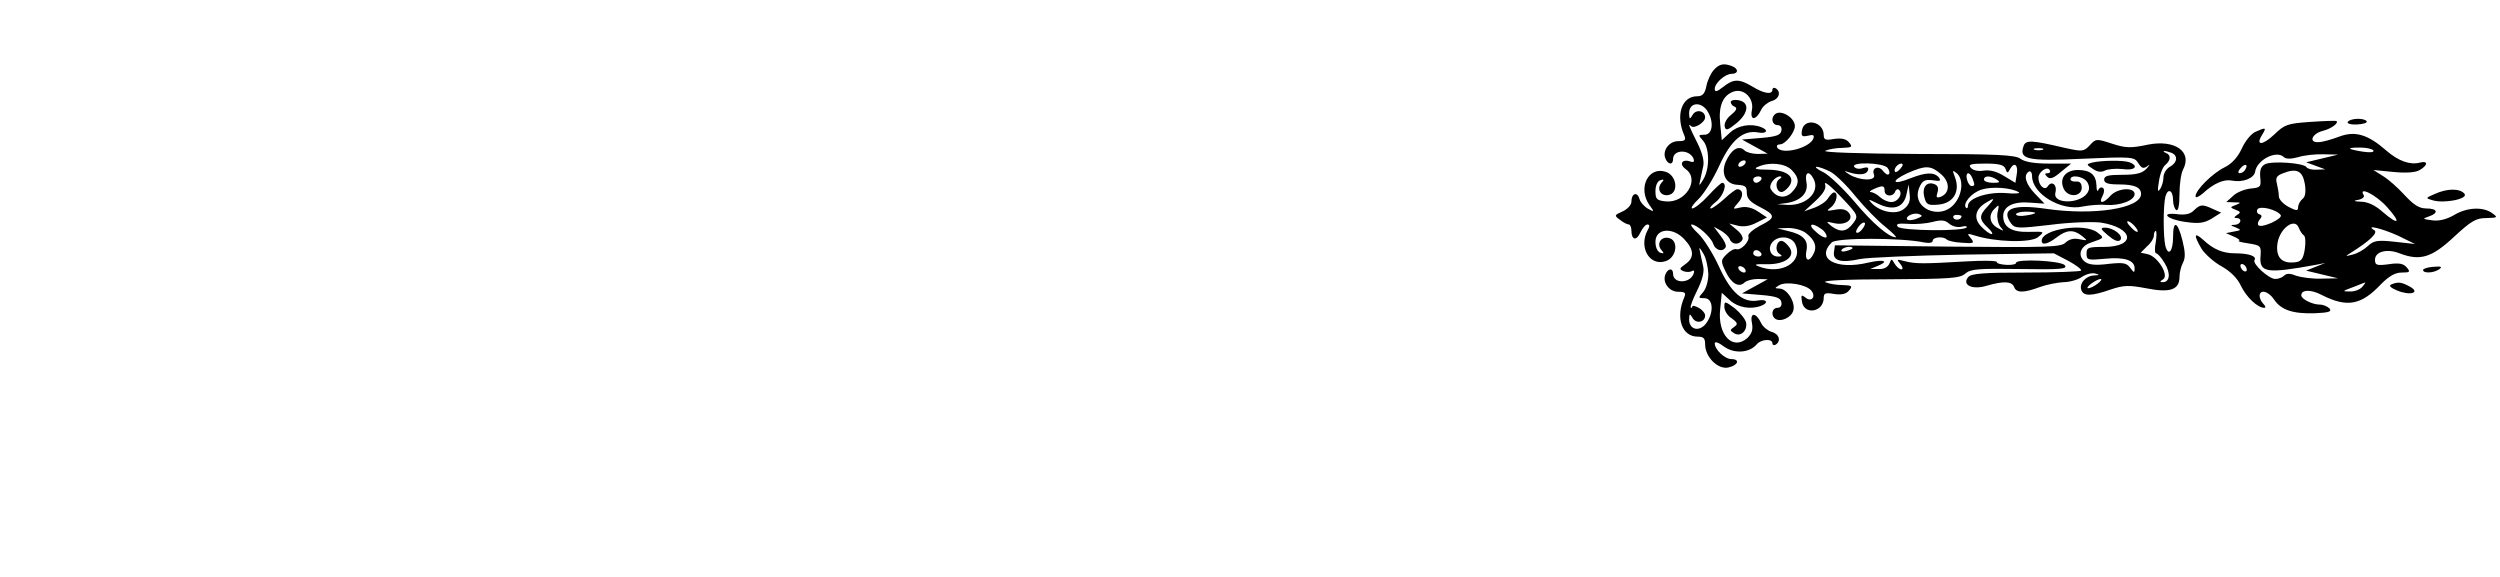
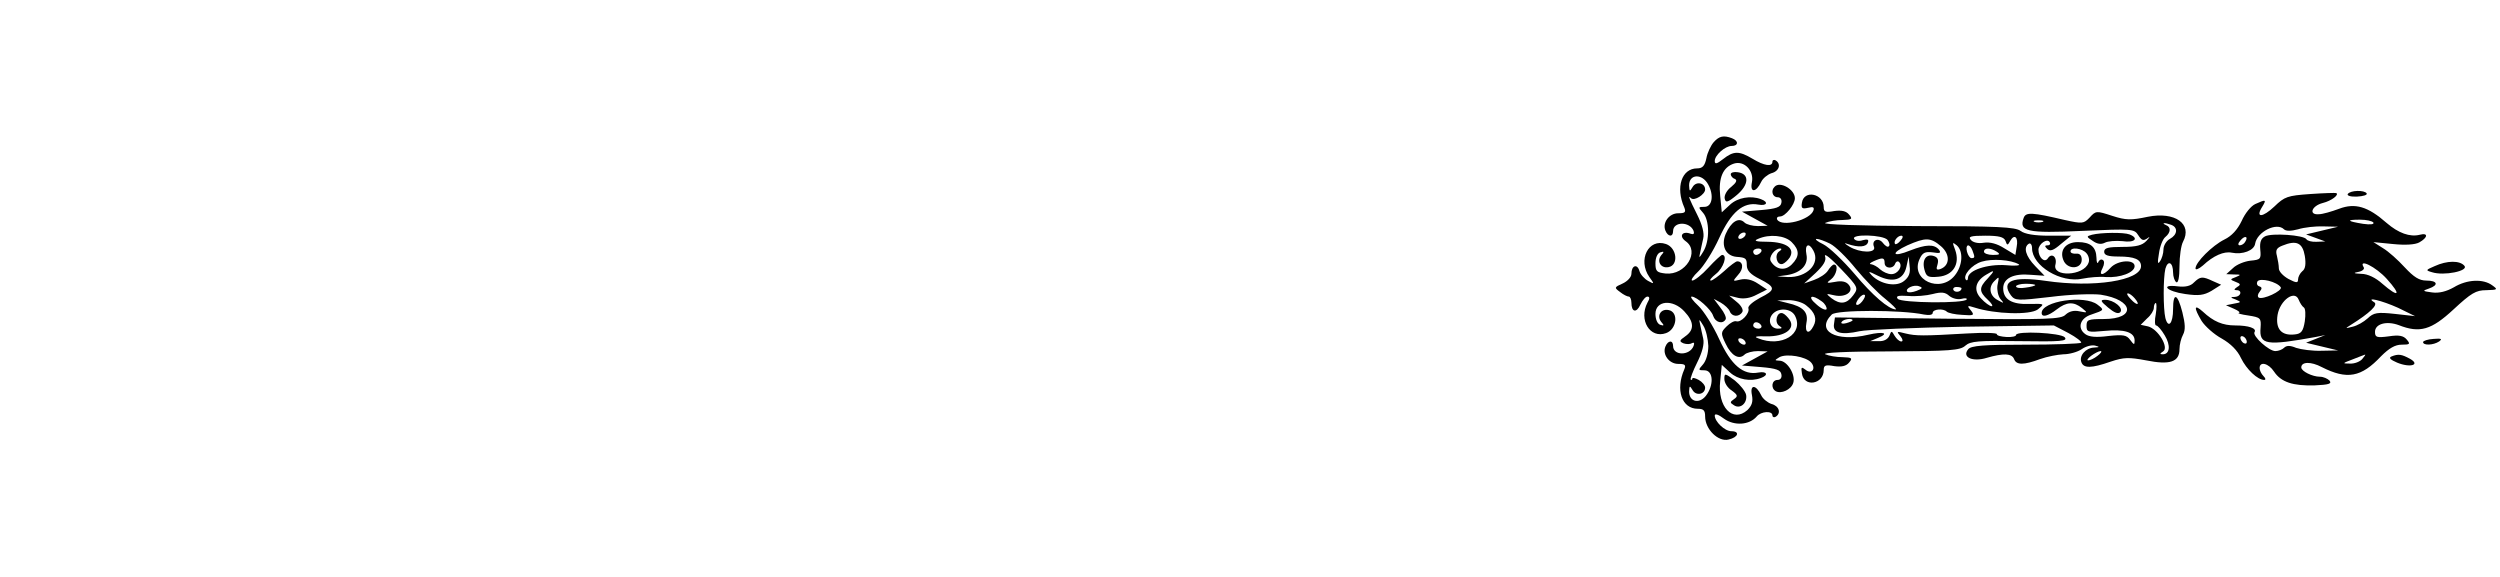
<svg xmlns="http://www.w3.org/2000/svg" viewBox="0 0 104 24">
-   <svg x="67.20" y="2.67" width="36.80" height="12.67" viewBox="0 0 276 95">
+   <svg x="67.20" y="5.67" width="36.80" height="12.67" viewBox="0 0 276 95">
    <g transform="translate(0,95) scale(0.1,-0.1)" fill="#000" stroke="none">
      <path d="M307 932 c-9 -10 -20 -33 -23 -50 -5 -24 -12 -32 -29 -32 -48 0 -68 -59 -40 -122 6 -15 2 -18 -19 -18 -28 0 -50 -29 -40 -54 8 -20 24 -21 24 -2 0 31 52 31 64 1 3 -9 0 -12 -9 -9 -26 10 -38 -7 -16 -23 46 -32 0 -107 -62 -101 -28 3 -32 7 -32 32 0 17 6 31 15 34 12 4 13 2 3 -9 -15 -19 -1 -42 23 -37 32 6 26 60 -8 72 -55 19 -89 -50 -52 -103 16 -22 16 -23 -4 -12 -11 6 -24 20 -27 31 -7 24 -25 17 -25 -9 0 -10 -12 -23 -27 -30 -27 -12 -27 -13 -8 -27 10 -8 22 -14 27 -14 4 0 8 -9 8 -19 0 -30 16 -33 28 -6 7 14 16 25 22 25 7 0 8 -6 0 -19 -28 -54 8 -113 58 -95 34 12 40 66 8 72 -24 5 -38 -18 -23 -37 10 -11 9 -13 -3 -9 -9 3 -15 17 -15 34 0 42 54 47 90 8 31 -33 32 -58 3 -78 -19 -13 -19 -16 -5 -22 9 -3 21 -3 26 1 7 3 8 0 5 -9 -12 -31 -64 -31 -64 0 0 19 -16 18 -24 -2 -10 -25 12 -54 40 -54 21 0 25 -3 19 -17 -28 -64 -8 -123 42 -123 18 0 23 -5 23 -24 0 -40 41 -80 73 -72 31 7 36 26 9 26 -21 0 -52 30 -52 49 0 7 12 3 29 -10 32 -23 79 -20 102 7 13 16 49 19 49 3 0 -5 5 -7 10 -4 18 11 11 34 -13 40 -12 4 -27 16 -32 27 -16 34 -36 35 -29 1 4 -21 0 -33 -14 -47 -46 -41 -94 10 -85 90 l5 51 26 -24 c24 -22 64 -29 96 -17 25 9 19 22 -8 17 -47 -9 -85 23 -122 104 -19 42 -49 89 -65 104 -17 16 -27 29 -21 29 16 0 61 -40 67 -60 7 -21 30 -27 39 -11 3 5 -4 21 -16 36 l-21 28 22 -12 c12 -7 25 -19 28 -27 6 -17 29 -19 39 -2 4 6 -3 20 -17 31 l-24 20 28 -7 c17 -4 38 -1 58 10 l32 16 -29 19 c-18 12 -37 16 -54 12 -25 -6 -25 -6 -7 15 18 19 16 42 -3 42 -4 0 -22 -13 -40 -30 -18 -16 -37 -30 -42 -30 -6 0 1 9 16 21 23 18 37 59 19 59 -3 0 -23 -18 -43 -40 -20 -22 -43 -40 -50 -40 -6 0 2 13 19 29 16 15 46 62 65 104 37 81 75 113 122 104 27 -5 33 8 8 17 -32 12 -72 5 -96 -17 l-26 -24 -5 51 c-6 57 9 90 43 101 32 10 63 -22 56 -58 -7 -34 13 -33 29 1 5 11 20 23 32 27 24 6 31 29 13 40 -5 3 -10 1 -10 -4 0 -17 -26 -13 -62 9 -42 25 -59 25 -92 -1 -19 -15 -26 -17 -26 -6 0 18 32 47 53 47 21 0 22 16 1 24 -26 10 -40 7 -57 -12z m-17 -133 c18 -33 12 -69 -12 -69 -20 0 -20 -1 -5 -18 21 -23 22 -88 1 -122 -12 -20 -14 -21 -10 -5 2 11 7 32 10 46 4 17 -3 43 -19 75 -25 50 -30 62 -19 51 10 -10 44 12 44 27 0 21 -28 27 -39 8 -9 -15 -10 -15 -11 5 0 36 41 38 60 2z m0 -503 c0 -23 -7 -47 -17 -58 -15 -17 -15 -18 5 -18 28 0 30 -47 4 -80 -21 -26 -52 -18 -52 14 1 19 2 19 11 4 11 -19 39 -13 39 8 0 7 -9 18 -20 24 -11 6 -20 8 -20 4 0 -4 -2 -5 -5 -3 -2 3 7 27 20 53 16 32 23 58 19 75 -3 14 -8 35 -10 46 -4 16 -2 15 10 -5 9 -14 15 -43 16 -64z" />
      <path d="M360 832 c0 -6 6 -13 13 -15 8 -4 4 -12 -12 -25 -13 -10 -22 -26 -20 -36 3 -14 9 -13 38 11 38 32 40 66 3 71 -12 2 -22 -1 -22 -6z" />
      <path d="M497 793 c-13 -12 -7 -33 9 -33 9 0 14 -7 12 -17 -2 -14 -16 -19 -63 -23 l-60 -5 40 -22 40 -22 -30 -1 c-17 0 -36 5 -42 11 -18 18 -42 3 -59 -36 -15 -36 0 -68 34 -71 29 -2 32 -5 32 -26 0 -17 12 -29 40 -43 51 -26 51 -34 1 -59 -22 -12 -39 -26 -36 -33 5 -15 -23 -45 -38 -40 -6 2 -19 -5 -30 -16 -18 -18 -19 -21 -3 -54 18 -38 42 -51 59 -34 6 6 25 11 42 11 l30 -1 -40 -22 -40 -22 60 -5 c47 -4 61 -9 63 -23 2 -10 -3 -17 -12 -17 -18 0 -22 -25 -6 -35 17 -10 49 5 55 26 8 25 -19 69 -43 69 -16 1 -16 1 0 11 22 12 83 2 99 -17 16 -19 1 -38 -18 -22 -13 10 -14 8 -11 -12 6 -44 68 -34 68 11 0 15 6 17 33 12 23 -3 37 0 46 11 12 14 9 16 -20 17 -19 0 -43 4 -54 9 -12 5 67 9 199 9 190 1 222 3 238 18 16 14 40 16 170 14 129 -2 150 0 140 12 -12 14 -152 21 -152 7 0 -4 -13 -7 -30 -6 -16 1 -30 4 -30 9 0 4 -42 5 -92 2 -138 -8 -160 -8 -193 0 -27 7 -29 7 -16 -8 8 -10 9 -17 3 -17 -6 0 -15 8 -21 18 -9 16 -10 16 -16 0 -5 -11 -17 -18 -34 -17 l-26 0 24 10 c37 15 18 21 -30 10 -101 -24 -165 12 -114 63 15 15 217 15 288 0 16 -3 27 -1 27 5 0 12 33 15 44 4 4 -4 25 -9 48 -10 37 -3 39 -1 27 14 -13 15 -11 16 11 9 65 -21 174 -24 198 -6 22 18 22 18 -26 17 -55 -2 -82 14 -82 49 0 31 32 47 86 42 l43 -3 -29 30 c-30 31 -38 59 -20 70 5 3 10 -3 10 -14 0 -55 90 -110 158 -95 20 4 53 7 72 5 45 -3 90 14 90 34 0 22 -53 19 -75 -5 -23 -26 -39 -26 -25 -1 6 12 6 22 1 25 -5 4 -12 0 -14 -6 -3 -7 -6 -2 -6 13 -1 34 -19 49 -58 49 -40 0 -60 -28 -43 -61 15 -26 55 -22 55 6 0 13 -6 20 -17 19 -10 -1 -18 2 -18 7 0 15 37 10 50 -6 7 -8 10 -22 6 -30 -15 -41 -114 -45 -103 -5 6 24 -12 38 -24 19 -10 -15 -29 3 -29 27 0 18 27 37 35 24 3 -5 1 -10 -6 -10 -10 0 -10 -3 -2 -11 9 -9 20 -5 43 15 l32 26 -69 0 c-45 0 -76 5 -89 15 -16 12 -72 15 -324 15 -180 1 -297 5 -285 10 11 5 35 9 54 9 29 1 32 3 20 17 -9 11 -23 14 -46 11 -27 -5 -33 -3 -33 12 0 43 -62 55 -68 14 -3 -18 1 -20 19 -16 16 4 20 2 17 -8 -10 -30 -98 -53 -113 -29 -3 6 1 10 9 10 16 0 46 37 46 57 0 27 -46 54 -63 36z m-92 -153 c-3 -5 -11 -10 -16 -10 -6 0 -7 5 -4 10 3 6 11 10 16 10 6 0 7 -4 4 -10z m145 -20 c25 -25 25 -45 0 -70 -21 -21 -49 -16 -65 10 -8 13 12 40 29 40 6 0 5 -4 -3 -9 -16 -11 -7 -45 11 -39 6 2 16 11 22 20 17 28 -10 48 -68 49 -38 0 -46 3 -31 9 36 16 84 11 105 -10z m299 7 c6 -8 8 -17 4 -20 -3 -4 -11 1 -18 10 -14 19 -37 9 -28 -12 7 -20 -44 -19 -77 1 -16 10 -18 13 -5 8 33 -11 58 -10 63 5 3 9 -1 11 -16 7 -11 -4 -23 -2 -27 4 -10 16 90 13 104 -3z m41 -2 c-7 -9 -15 -13 -17 -11 -7 7 7 26 19 26 6 0 6 -6 -2 -15z m327 -1 c5 -15 7 -15 15 0 13 23 26 11 20 -19 l-4 -25 -35 21 c-22 14 -44 20 -64 17 -17 -3 -34 1 -40 9 -9 10 -1 13 45 13 43 0 58 -4 63 -16z m-547 -9 c16 -8 52 -43 80 -78 28 -34 70 -77 92 -94 22 -18 37 -33 33 -33 -22 0 -73 44 -129 111 -35 41 -79 83 -97 92 -19 9 -28 17 -21 17 7 0 26 -7 42 -15z m346 -8 c29 -25 28 -60 -2 -71 -12 -4 -14 -1 -9 14 4 14 1 22 -10 26 -24 9 -39 -10 -31 -41 6 -23 11 -26 44 -23 46 4 68 40 52 84 -9 24 -9 25 5 14 21 -18 19 -63 -6 -94 -45 -57 -140 -14 -110 51 9 20 17 24 41 21 24 -4 27 -2 19 9 -15 17 -40 16 -89 -3 -56 -23 -63 -9 -9 16 57 25 72 25 105 -3z m-398 -14 c22 -41 -21 -84 -80 -82 l-33 2 30 4 c44 7 68 32 61 65 -6 31 8 38 22 11z m496 1 c8 -21 8 -24 -3 -24 -5 0 -11 9 -14 20 -6 24 8 27 17 4z m-659 -4 c-3 -5 -10 -10 -16 -10 -5 0 -9 5 -9 10 0 6 7 10 16 10 8 0 12 -4 9 -10z m735 0 c12 -8 9 -10 -12 -10 -16 0 -28 5 -28 10 0 13 20 13 40 0z m-448 -136 c-20 -27 -40 -30 -68 -9 -18 15 -18 15 9 9 35 -8 63 12 45 33 -8 10 -22 13 -42 9 -28 -5 -29 -4 -13 8 17 13 24 46 9 46 -4 0 -12 -8 -19 -19 -6 -10 -26 -23 -43 -29 l-31 -11 36 33 c25 24 34 39 29 52 -3 11 19 -7 50 -40 54 -57 55 -59 38 -82z m98 101 c0 -18 27 -20 33 -2 2 6 8 9 12 5 13 -12 -3 -38 -24 -38 -11 0 -26 7 -35 15 -8 8 -21 15 -28 16 -7 0 -4 4 7 9 29 13 35 12 35 -5z m61 -56 c-24 -20 -73 -11 -101 17 -13 14 -11 14 19 -1 47 -23 80 -13 89 28 l7 32 3 -30 c3 -21 -2 -34 -17 -46z m357 52 c8 -4 -11 -6 -40 -3 -57 4 -118 -16 -118 -40 0 -6 -3 -9 -6 -6 -12 13 18 48 49 57 32 10 91 6 115 -8z m-96 -44 c-28 -29 -28 -41 0 -67 12 -11 17 -20 12 -20 -6 0 -21 11 -33 24 -25 26 -18 55 17 75 26 16 27 13 4 -12z m30 -22 c-2 -14 2 -33 9 -42 13 -15 12 -15 -8 -4 -25 13 -30 40 -11 59 16 16 16 16 10 -13z m-252 -17 c-13 -5 -25 -6 -29 -3 -9 10 21 24 37 17 12 -4 10 -7 -8 -14z m140 8 c0 -11 -19 -15 -25 -6 -3 5 1 10 9 10 9 0 16 -2 16 -4z m0 -33 c11 3 18 2 16 -2 -8 -13 -204 -11 -215 2 -7 9 1 11 33 9 23 -2 57 1 76 6 27 7 39 6 52 -6 10 -8 26 -12 38 -9z m-310 -8 c-7 -9 -15 -13 -18 -10 -3 2 1 11 8 20 7 9 15 13 18 10 3 -2 -1 -11 -8 -20z m-126 0 c10 -7 16 -18 15 -24 -2 -5 -17 1 -32 15 -30 25 -15 33 17 9z m-48 -13 c27 -21 34 -42 22 -64 -14 -28 -28 -21 -22 10 7 33 -10 51 -59 62 l-32 8 35 1 c19 0 45 -7 56 -17z m-36 -31 c30 -57 -42 -101 -115 -71 -14 5 -6 7 27 6 56 -1 90 23 72 51 -6 9 -16 19 -22 21 -18 6 -27 -28 -11 -39 11 -7 10 -9 -4 -9 -23 0 -33 26 -17 45 18 21 57 19 70 -4z m-105 -31 c3 -5 -1 -10 -9 -10 -9 0 -16 5 -16 10 0 6 4 10 9 10 6 0 13 -4 16 -10z m-50 -50 c3 -5 2 -10 -4 -10 -5 0 -13 5 -16 10 -3 6 -2 10 4 10 5 0 13 -4 16 -10z" />
      <path d="M2168 770 c-71 -5 -80 -8 -112 -39 -37 -35 -60 -36 -38 -1 14 23 12 24 -21 9 -14 -6 -33 -30 -43 -53 -13 -27 -31 -47 -54 -58 -38 -19 -90 -71 -90 -90 0 -6 10 -2 23 9 33 31 66 45 90 40 34 -7 70 7 73 28 6 37 67 68 90 45 6 -6 22 -6 44 0 19 6 55 10 80 9 l45 -1 -50 -12 -50 -12 30 -11 30 -11 -27 -1 c-15 -1 -29 3 -32 8 -8 13 -108 20 -129 9 -13 -7 -17 -18 -15 -41 3 -30 1 -32 -31 -35 -18 -2 -43 -12 -54 -23 l-21 -19 25 -1 c21 0 22 -1 5 -8 -19 -7 -19 -8 -1 -15 16 -6 17 -9 5 -16 -10 -7 -11 -10 -2 -10 19 0 14 -20 -5 -21 -15 0 -15 -2 2 -8 19 -8 18 -9 -5 -13 l-25 -5 25 -11 c14 -6 21 -12 15 -13 -5 -1 8 -5 30 -8 38 -6 40 -8 38 -38 -5 -54 18 -57 172 -29 l30 6 -30 -12 -30 -12 50 -12 50 -12 -52 -1 c-28 -1 -64 4 -79 9 -19 8 -30 8 -38 0 -5 -5 -17 -10 -27 -10 -20 0 -72 47 -65 59 8 12 -18 21 -60 21 -39 0 -68 12 -101 43 -28 25 -29 13 -4 -29 11 -17 39 -42 63 -55 28 -16 49 -37 60 -61 17 -35 52 -68 72 -68 6 0 5 5 -2 12 -7 7 -12 18 -12 25 0 22 28 15 45 -11 22 -33 59 -45 127 -43 44 2 54 5 46 15 -6 6 -19 12 -30 12 -23 0 -58 17 -58 29 0 18 30 19 64 1 79 -40 123 -32 185 34 25 25 44 36 64 36 26 0 28 2 16 16 -10 12 -24 15 -56 10 -38 -5 -43 -3 -43 14 0 25 36 35 74 21 66 -26 102 -15 171 49 55 51 70 60 102 60 36 1 37 2 19 15 -28 21 -79 19 -120 -6 -23 -13 -46 -19 -68 -16 -30 4 -31 5 -10 12 32 11 27 25 -8 25 -22 0 -39 11 -67 41 -21 23 -51 50 -68 60 l-30 19 61 -6 c39 -4 69 -2 82 5 27 15 29 31 2 24 -31 -8 -67 5 -104 37 -58 51 -98 63 -148 44 -24 -9 -52 -17 -63 -17 -33 -3 -23 26 12 35 28 7 52 26 42 31 -2 1 -39 0 -81 -3z m197 -89 c3 -6 -10 -7 -32 -4 -50 8 -55 13 -10 13 20 0 38 -4 42 -9z m-400 -60 c-3 -6 -11 -11 -17 -11 -6 0 -6 6 2 15 14 17 26 13 15 -4z m186 -44 c4 -25 2 -41 -8 -48 -7 -6 -13 -18 -13 -25 0 -12 -5 -12 -30 1 -16 9 -30 23 -30 33 0 9 -3 27 -6 39 -5 18 -1 25 17 32 44 18 63 9 70 -32z m256 -72 c46 -51 38 -60 -14 -15 -21 19 -46 31 -66 31 -24 1 -26 3 -9 6 12 2 20 9 17 14 -19 30 38 2 72 -36z m-331 -26 c6 -11 -56 -40 -69 -32 -4 3 -3 11 3 18 8 10 8 14 -1 17 -7 2 -9 9 -6 15 8 13 62 -1 73 -18z m72 -63 c5 -3 6 -22 3 -43 -5 -31 -11 -39 -31 -41 -42 -5 -61 17 -54 61 8 46 54 79 66 47 4 -10 11 -21 16 -24z m294 -1 l53 -26 -63 7 c-55 6 -66 4 -85 -14 -12 -11 -33 -23 -47 -26 -24 -6 -24 -6 -5 6 59 37 85 62 73 70 -31 19 23 6 74 -17z m-472 -106 c0 -6 -4 -7 -10 -4 -5 3 -10 11 -10 16 0 6 5 7 10 4 6 -3 10 -11 10 -16z m360 -54 c-7 -8 -24 -15 -39 -14 -24 0 -23 1 9 13 19 8 37 14 39 15 2 0 -2 -6 -9 -14z" />
      <path d="M2285 770 c-3 -5 9 -9 29 -8 19 1 33 5 30 10 -7 11 -51 10 -59 -2z" />
      <path d="M1480 697 c-19 -20 -23 -20 -78 -8 -102 24 -121 25 -128 7 -16 -43 10 -49 182 -41 157 7 163 6 175 -13 11 -17 16 -19 29 -10 9 7 8 4 -3 -8 -13 -14 -31 -19 -75 -19 -44 0 -57 -3 -57 -15 0 -11 12 -15 45 -15 50 0 70 -9 70 -30 0 -45 -148 -68 -297 -46 -104 15 -141 0 -109 -45 13 -17 21 -17 124 -5 61 8 131 10 156 7 104 -16 112 -76 10 -76 -49 0 -54 -2 -54 -21 0 -20 4 -21 57 -16 61 6 93 -4 93 -30 0 -15 -2 -14 -14 2 -11 15 -21 17 -68 12 -38 -5 -60 -3 -72 6 -26 19 -16 50 19 61 41 14 41 14 19 31 -40 31 -174 11 -174 -26 0 -15 20 -10 47 11 31 24 53 25 79 4 18 -15 18 -15 -8 -10 -17 4 -32 0 -43 -10 -14 -15 -53 -16 -368 -13 l-352 4 -3 -21 c-4 -27 22 -35 80 -22 23 5 170 11 325 14 l281 4 46 -24 c24 -13 42 -27 39 -30 -4 -3 -82 -6 -173 -6 -130 0 -170 -3 -179 -14 -21 -25 13 -41 58 -27 52 15 78 14 85 -4 7 -19 30 -19 81 0 22 8 55 14 73 15 18 0 44 7 57 16 13 9 32 14 42 11 15 -4 14 -5 -3 -6 -27 -1 -48 -26 -40 -46 7 -19 31 -19 91 2 42 14 57 14 111 4 74 -15 104 -5 104 35 0 14 5 34 11 45 8 15 7 34 -2 70 -15 59 -29 64 -29 10 0 -45 -15 -62 -24 -28 -7 29 -7 125 0 154 8 28 24 20 24 -12 0 -13 5 -27 10 -30 6 -4 10 15 10 50 0 31 5 65 11 76 30 56 -25 95 -110 78 -52 -11 -68 -11 -111 3 -49 16 -51 16 -70 -5z m-147 -14 c-7 -2 -19 -2 -25 0 -7 3 -2 5 12 5 14 0 19 -2 13 -5z m401 -9 c22 -8 20 -31 -4 -44 -11 -6 -20 -21 -20 -33 0 -12 -5 -29 -11 -37 -7 -11 -8 -4 -3 25 3 22 12 45 20 51 17 14 18 31 2 37 -7 3 -10 6 -6 6 3 1 13 -2 22 -5z m-424 -188 c0 -2 -13 -6 -30 -8 -16 -3 -30 -1 -30 4 0 4 14 8 30 8 17 0 30 -2 30 -4z m310 -41 c19 -22 8 -25 -12 -3 -10 10 -14 18 -9 18 5 0 14 -7 21 -15z m66 -50 c-4 -19 -3 -35 1 -35 5 0 17 -14 27 -31 19 -31 16 -59 -6 -59 -10 0 -10 2 1 9 19 12 -16 70 -47 78 l-23 5 20 20 c12 10 21 25 21 33 0 8 3 15 6 15 3 0 3 -16 0 -35z m-946 -19 c0 -2 -9 -6 -20 -9 -11 -3 -18 -1 -14 4 5 9 34 13 34 5z m764 -111 c-10 -8 -23 -14 -29 -14 -5 0 -1 6 9 14 11 8 24 15 30 15 5 0 1 -7 -10 -15z" />
      <path d="M1487 643 c-18 -5 -18 -6 2 -19 14 -10 26 -12 38 -6 9 5 34 7 55 5 38 -6 53 9 22 21 -18 7 -89 6 -117 -1z" />
      <path d="M2556 545 c-28 -12 -29 -13 -8 -19 37 -12 115 4 101 20 -14 17 -54 17 -93 -1z" />
      <path d="M1805 494 c-10 -11 -27 -15 -51 -12 -56 7 -34 -16 24 -24 42 -6 58 -4 82 10 l30 19 -25 11 c-34 16 -40 15 -60 -4z" />
      <path d="M1537 416 c19 -16 31 -21 38 -15 12 13 -20 39 -47 39 -16 0 -15 -4 9 -24z" />
      <path d="M2520 308 c0 -11 32 -10 50 2 11 8 7 10 -17 8 -18 -1 -33 -6 -33 -10z" />
      <path d="M2421 263 c-9 -4 -3 -10 18 -19 41 -17 74 -7 40 12 -26 14 -36 16 -58 7z" />
      <path d="M340 193 c0 -12 10 -28 23 -36 19 -14 20 -18 7 -27 -13 -9 -13 -11 0 -19 19 -13 42 6 38 32 -2 11 -18 31 -35 45 -31 23 -33 24 -33 5z" />
    </g>
  </svg>
</svg>
